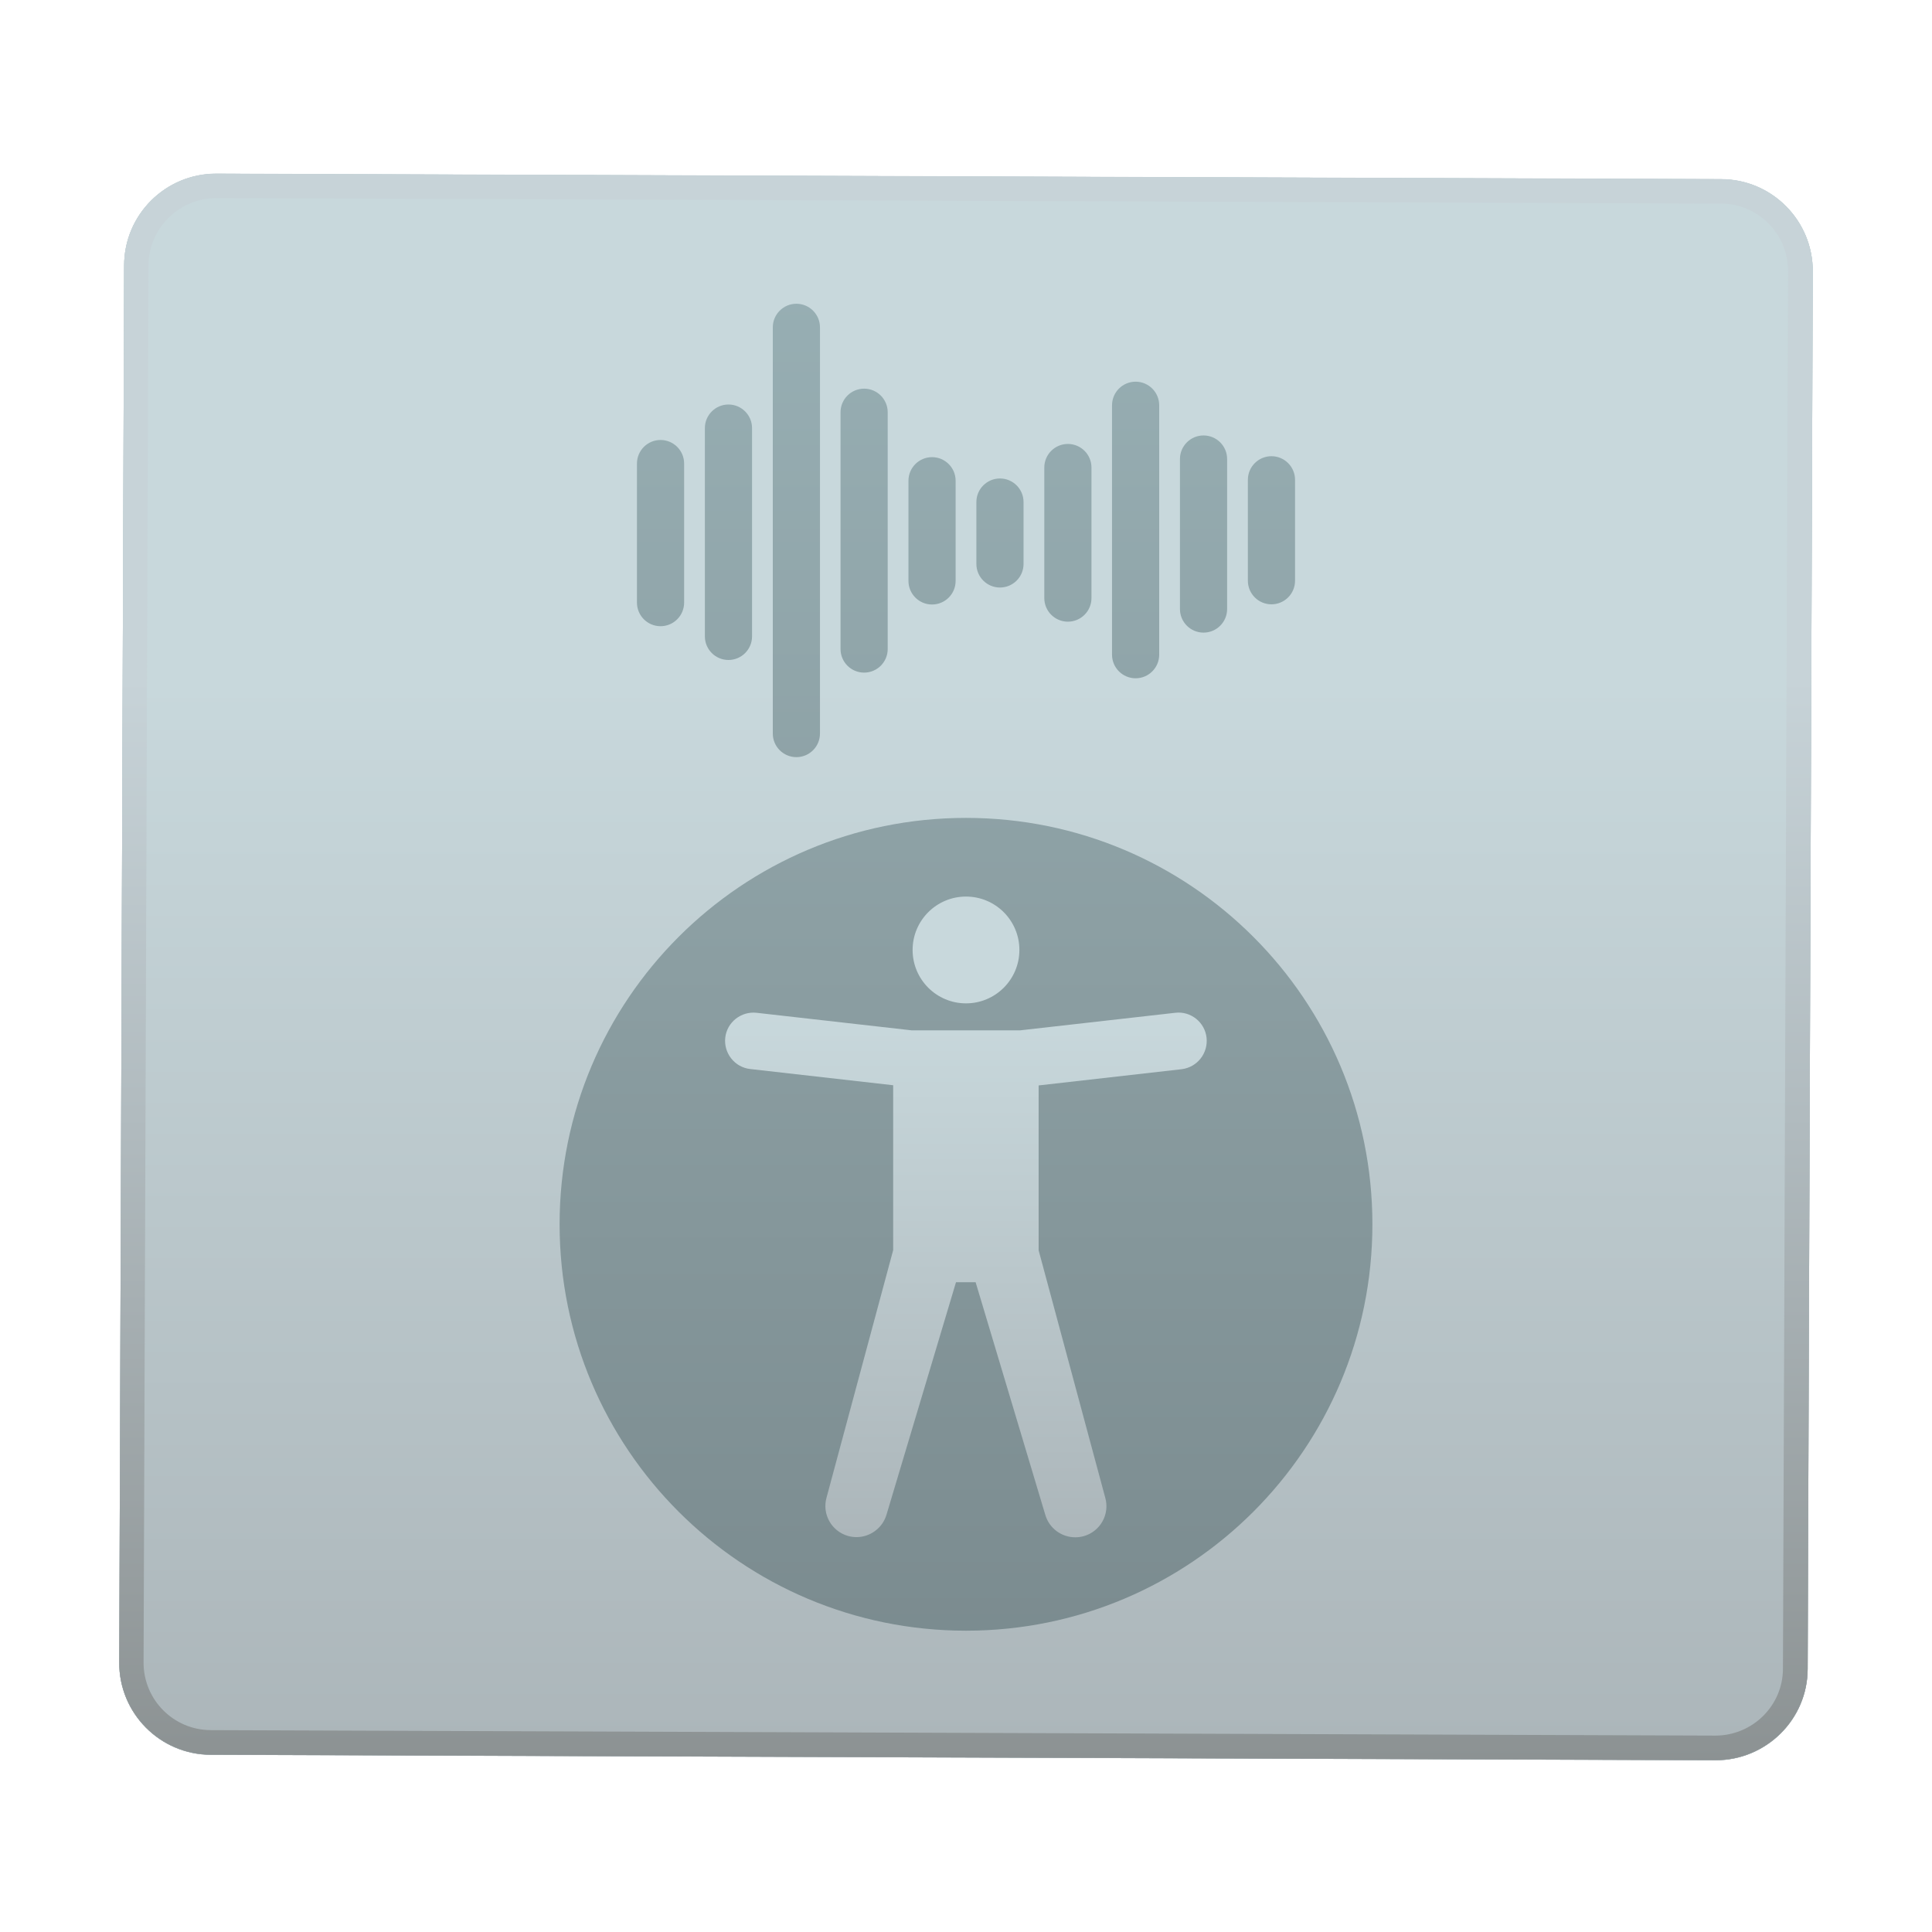
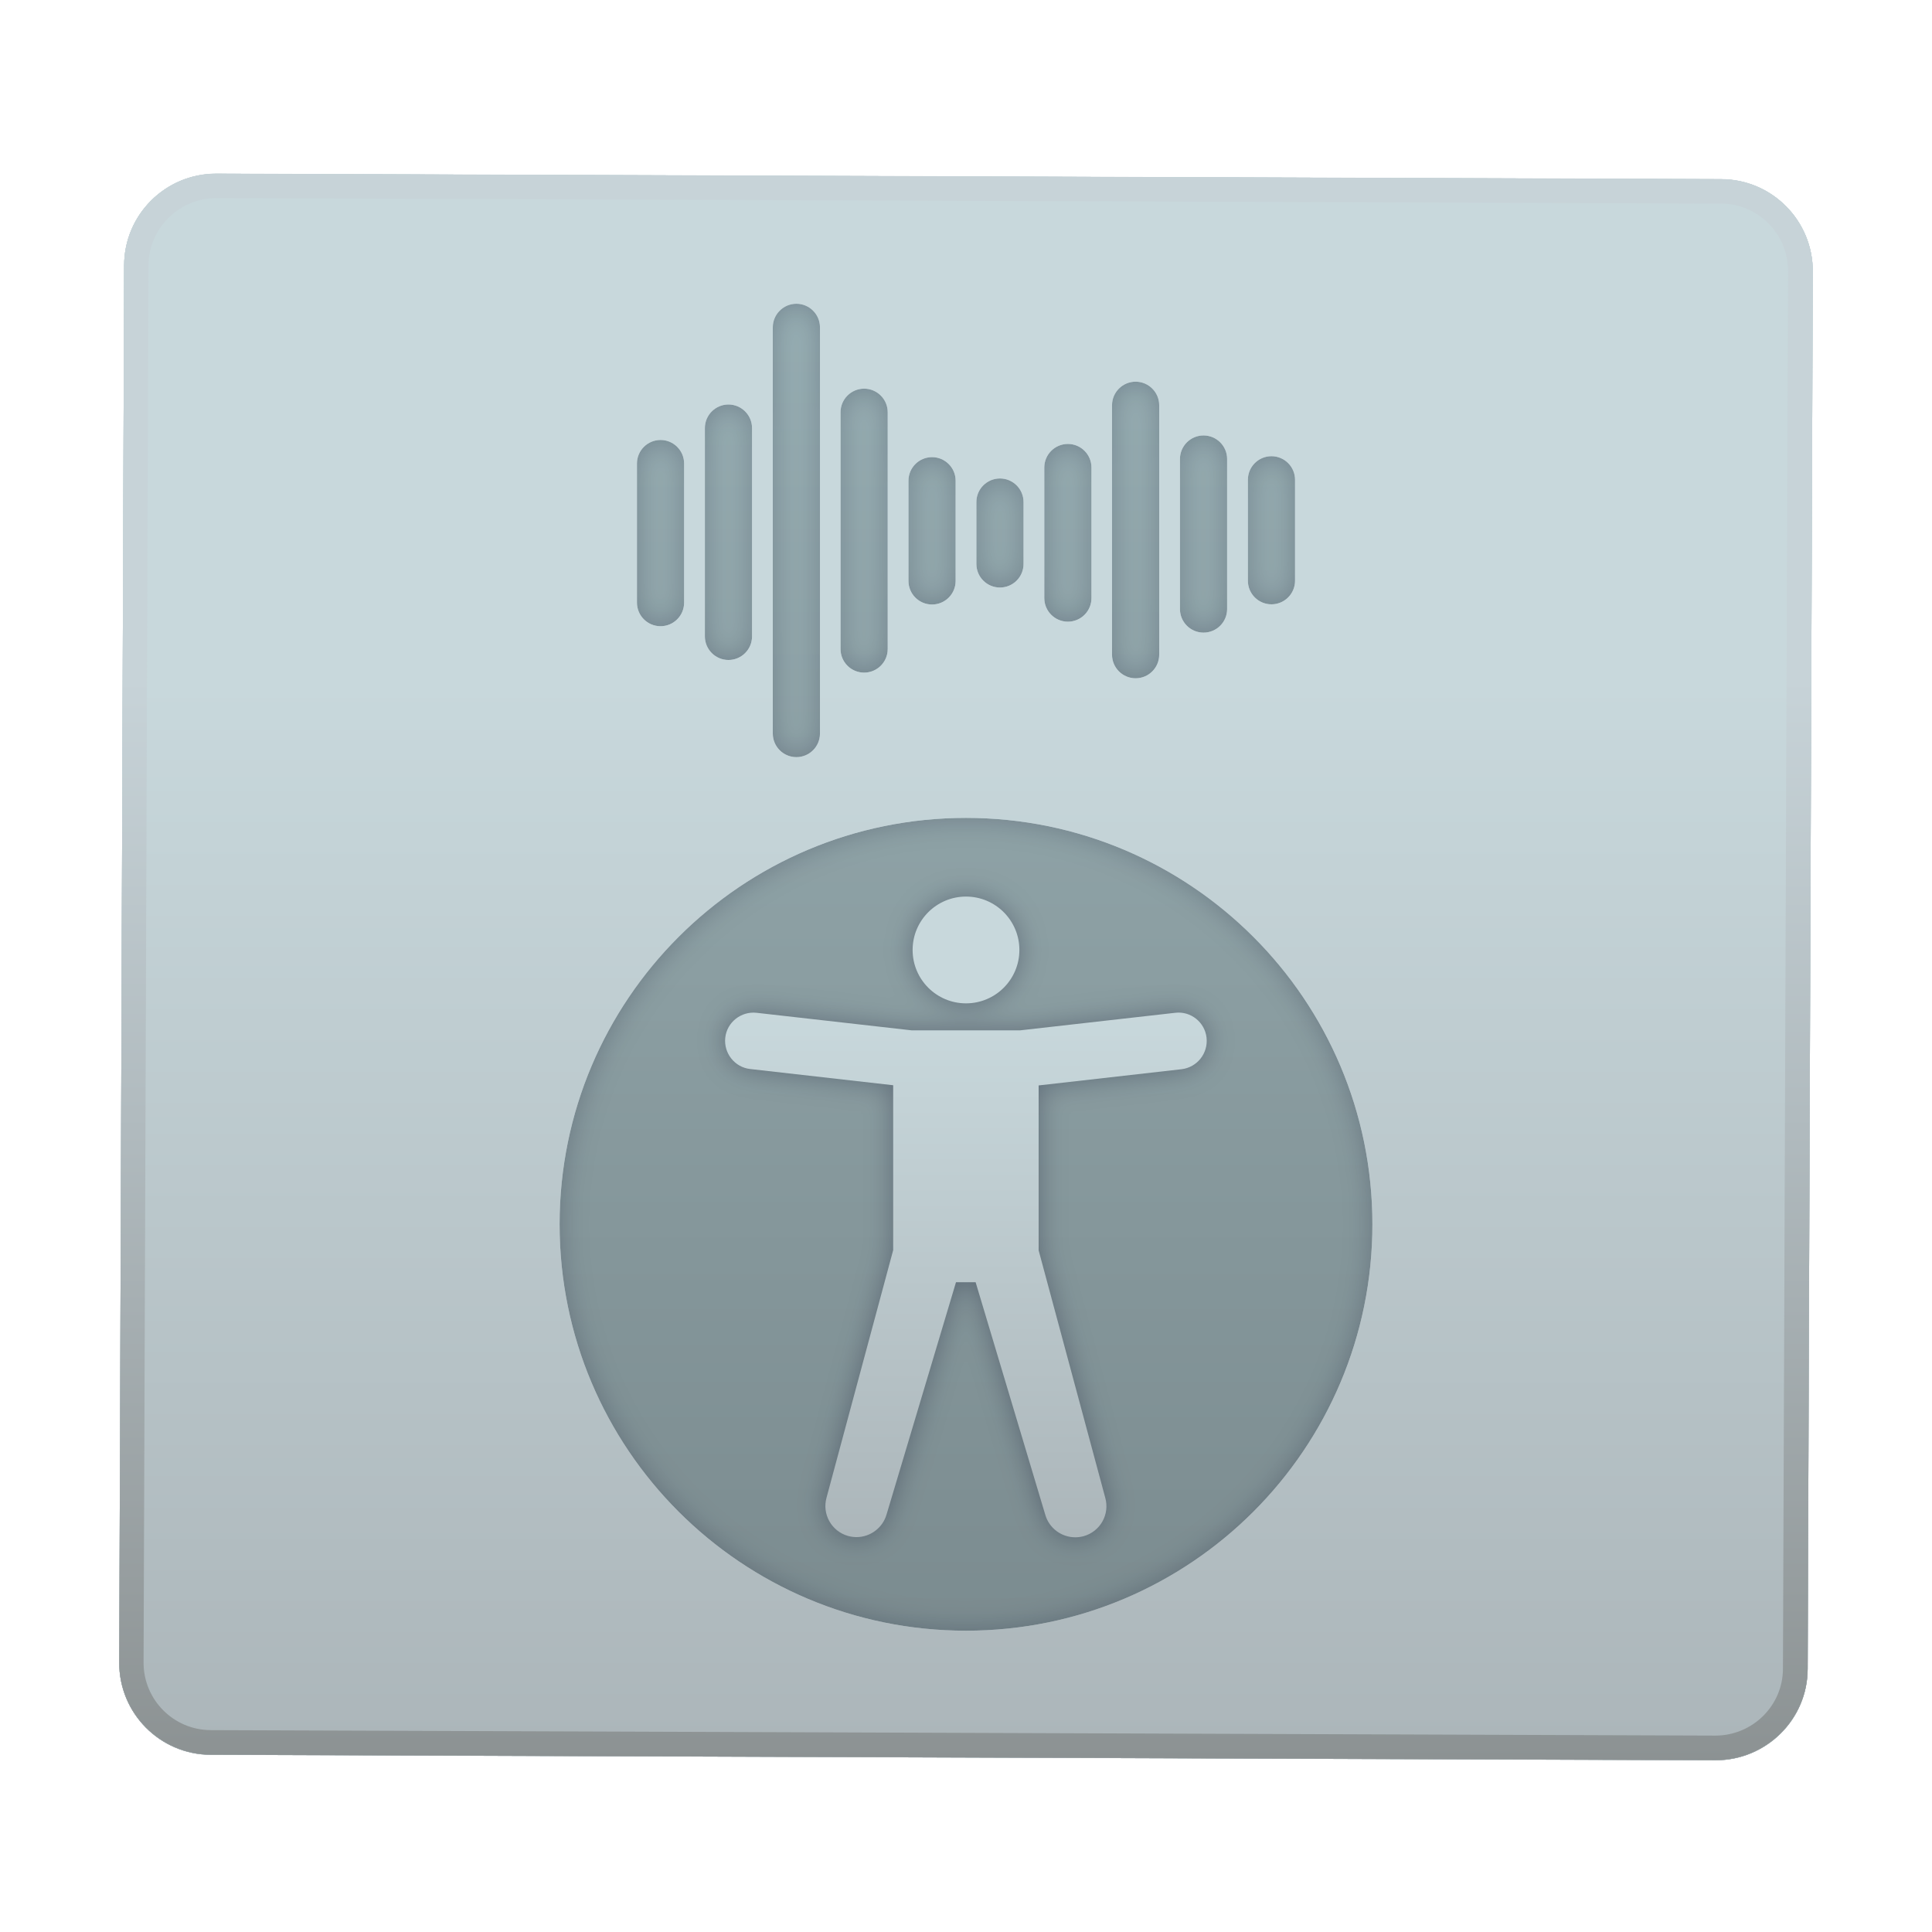
<svg xmlns="http://www.w3.org/2000/svg" version="1.1" id="orca" x="0px" y="0px" viewBox="0 0 1024 1024" style="enable-background:new 0 0 1024 1024;" xml:space="preserve">
-   <style type="text/css">
+   <defs id="defs49">
+     <linearGradient gradientTransform="translate(-63.19966,-92.09966)" id="SVGID_3_-3" gradientUnits="userSpaceOnUse" x1="512" y1="100.161" x2="512" y2="922.773">
+       <stop offset="0.318" style="stop-color:#C8D8DC" id="stop27-6" />
+       <stop offset="1" style="stop-color:#ACB6BA" id="stop29-7" />
+     </linearGradient>
+     <filter style="color-interpolation-filters:sRGB" id="filter4835" x="-0.02" width="1.04" y="-0.021" height="1.042">
+       <feGaussianBlur stdDeviation="7.389" id="feGaussianBlur4837" />
+     </filter>
+     <clipPath clipPathUnits="userSpaceOnUse" id="clipPath4863">
+       <rect style="opacity:0.225;vector-effect:none;fill:#00001f;fill-opacity:1;stroke:none;stroke-width:1;stroke-linecap:butt;stroke-linejoin:miter;stroke-miterlimit:4;stroke-dasharray:none;stroke-dashoffset:0;stroke-opacity:1" id="rect4865" width="832" height="756.068" x="101.966" y="-894.915" transform="scale(1,-1)" />
+     </clipPath>
+     <filter style="color-interpolation-filters:sRGB" id="filter4915" x="-0.067" width="1.134" y="-0.05" height="1.101">
+       <feGaussianBlur stdDeviation="7.139" id="feGaussianBlur4917" />
+     </filter>
+   </defs>
+   <style type="text/css" id="style2">
	.st0{fill:url(#SVGID_1_);}
	.st1{fill:#C8D8DC;}
	.st2{fill:url(#SVGID_2_);}
	.st3{fill:url(#SVGID_3_);}
	.st4{fill:url(#Blue_2_);}
</style>
-   <g>
-     <g id="Blue_1_">
+   <g id="g44">
+     <g id="Blue_1_" style="display:inline">
      <linearGradient id="SVGID_1_" gradientUnits="userSpaceOnUse" x1="512" y1="92.05" x2="512" y2="932.95">
-         <stop offset="0" style="stop-color:#99B1B6" />
-         <stop offset="0.5" style="stop-color:#8B9EA2" />
-         <stop offset="1" style="stop-color:#78888C" />
+         <stop offset="0" style="stop-color:#99B1B6" id="stop4" />
+         <stop offset="0.5" style="stop-color:#8B9EA2" id="stop6" />
+         <stop offset="1" style="stop-color:#78888C" id="stop8" />
      </linearGradient>
-       <path class="st0" d="M909.3,933l-797.6-2.9c-26.9-0.1-48.6-22-48.5-48.9l2.6-740.6c0.1-26.9,22-48.6,48.9-48.5L912.3,95    c26.9,0.1,48.6,22,48.5,48.9l-2.7,740.6C958.1,911.3,936.2,933,909.3,933z" />
+       <path class="st0" d="M 909.3,933 111.7,930.1 C 84.8,930 63.1,908.1 63.2,881.2 L 65.8,140.6 C 65.9,113.7 87.8,92 114.7,92.1 L 912.3,95 c 26.9,0.1 48.6,22 48.5,48.9 l -2.7,740.6 c 0,26.8 -21.9,48.5 -48.8,48.5 z" id="path11" style="fill:url(#SVGID_1_)" />
    </g>
-     <g>
-       <circle class="st1" cx="512" cy="503.5" r="28.3" />
+     <g id="g4897" style="fill:#00001f;fill-opacity:1;filter:url(#filter4915);opacity:0.297">
+       <g style="display:inline;fill:#00001f;fill-opacity:1" id="g16">
+         <circle style="fill:#00001f;fill-opacity:1" id="circle14" r="28.3" cy="503.5" cx="512" class="st1" />
+       </g>
+       <g style="display:inline;fill:#00001f;fill-opacity:1" id="g25">
+         <linearGradient y2="814.775" x2="512" y1="536.723" x1="512" gradientUnits="userSpaceOnUse" id="SVGID_2_">
+           <stop id="stop18" style="stop-color:#C8D8DC" offset="0" />
+           <stop id="stop20" style="stop-color:#ACB6BA" offset="1" />
+         </linearGradient>
+         <path style="fill:#00001f;fill-opacity:1" id="path23" d="m 639.5,550 c -0.9,-8.2 -8.4,-14.2 -16.6,-13.2 l -82.2,9.3 H 483.2 L 401,536.8 c -8.2,-0.9 -15.7,5 -16.6,13.2 -0.9,8.2 5,15.7 13.2,16.6 l 75.8,8.6 v 87.4 l -35.3,131.1 c -2.5,8.8 2.6,17.9 11.4,20.4 1.5,0.4 3,0.6 4.5,0.6 7.2,0 13.8,-4.8 15.9,-12 l 36.8,-123.1 h 10.4 L 554,802.8 c 2.1,7.3 8.7,12 15.9,12 1.5,0 3,-0.2 4.5,-0.6 8.8,-2.5 13.9,-11.6 11.4,-20.4 L 550.5,662.7 v -87.4 l 75.8,-8.6 c 8.2,-1 14.1,-8.4 13.2,-16.7 z" class="st2" />
+       </g>
    </g>
-     <g>
-       <linearGradient id="SVGID_2_" gradientUnits="userSpaceOnUse" x1="512" y1="536.723" x2="512" y2="814.775">
-         <stop offset="0" style="stop-color:#C8D8DC" />
-         <stop offset="1" style="stop-color:#ACB6BA" />
+     <path class="st3" d="M 912.3,95 114.7,92.1 C 87.8,92 65.9,113.7 65.8,140.6 l -2.6,740.6 c -0.1,26.9 21.6,48.8 48.5,48.9 l 797.6,2.9 c 26.9,0 48.8,-21.7 48.8,-48.5 l 2.7,-740.6 C 960.9,117 939.2,95.1 912.3,95 Z M 661.4,254.3 c 0,-6.9 5.6,-12.5 12.5,-12.5 6.9,0 12.5,5.6 12.5,12.5 v 53.5 c 0,6.9 -5.6,12.5 -12.5,12.5 -6.9,0 -12.5,-5.6 -12.5,-12.5 z m -36,-11 c 0,-6.9 5.6,-12.5 12.5,-12.5 6.9,0 12.5,5.6 12.5,12.5 v 79.5 c 0,6.9 -5.6,12.5 -12.5,12.5 -6.9,0 -12.5,-5.6 -12.5,-12.5 z m -36,-28.5 c 0,-6.9 5.6,-12.5 12.5,-12.5 6.9,0 12.5,5.6 12.5,12.5 V 347 c 0,6.9 -5.6,12.5 -12.5,12.5 -6.9,0 -12.5,-5.6 -12.5,-12.5 z m -35.9,33 c 0,-6.9 5.6,-12.5 12.5,-12.5 6.9,0 12.5,5.6 12.5,12.5 V 317 c 0,6.9 -5.6,12.5 -12.5,12.5 -6.9,0 -12.5,-5.6 -12.5,-12.5 z m -36,18.3 c 0,-6.9 5.6,-12.5 12.5,-12.5 6.9,0 12.5,5.6 12.5,12.5 v 32.8 c 0,6.9 -5.6,12.5 -12.5,12.5 -6.9,0 -12.5,-5.6 -12.5,-12.5 z m -36,-11.3 c 0,-6.9 5.6,-12.5 12.5,-12.5 6.9,0 12.5,5.6 12.5,12.5 v 53.1 c 0,6.9 -5.6,12.5 -12.5,12.5 -6.9,0 -12.5,-5.6 -12.5,-12.5 z m -36,-36.3 c 0,-6.9 5.6,-12.5 12.5,-12.5 6.9,0 12.5,5.6 12.5,12.5 V 344 c 0,6.9 -5.6,12.5 -12.5,12.5 -6.9,0 -12.5,-5.6 -12.5,-12.5 z m -35.9,-45 c 0,-6.9 5.6,-12.5 12.5,-12.5 6.9,0 12.5,5.6 12.5,12.5 v 215.3 c 0,6.9 -5.6,12.5 -12.5,12.5 -6.9,0 -12.5,-5.6 -12.5,-12.5 z m -36,53.4 c 0,-6.9 5.6,-12.5 12.5,-12.5 6.9,0 12.5,5.6 12.5,12.5 v 110.4 c 0,6.9 -5.6,12.5 -12.5,12.5 -6.9,0 -12.5,-5.6 -12.5,-12.5 z m -36,18.8 c 0,-6.9 5.6,-12.5 12.5,-12.5 6.9,0 12.5,5.6 12.5,12.5 v 73.7 c 0,6.9 -5.6,12.5 -12.5,12.5 -6.9,0 -12.5,-5.6 -12.5,-12.5 z M 512,864.3 c -119,0 -215.4,-96.4 -215.4,-215.4 0,-119 96.4,-215.4 215.4,-215.4 119,0 215.4,96.4 215.4,215.4 0,119 -96.4,215.4 -215.4,215.4 z" id="path4839" style="opacity:1;vector-effect:none;fill:url(#SVGID_3_);fill-opacity:1;stroke-width:1;stroke-linecap:butt;stroke-linejoin:miter;stroke-miterlimit:4;stroke-dasharray:none;stroke-dashoffset:0;stroke-opacity:1" />
+     <g id="g34" style="display:inline">
+       <linearGradient id="SVGID_3_" gradientUnits="userSpaceOnUse" x1="512" y1="100.161" x2="512" y2="922.773">
+         <stop offset="0.318" style="stop-color:#C8D8DC" id="stop27" />
+         <stop offset="1" style="stop-color:#ACB6BA" id="stop29" />
      </linearGradient>
-       <path class="st2" d="M639.5,550c-0.9-8.2-8.4-14.2-16.6-13.2l-82.2,9.3h-57.5l-82.2-9.3c-8.2-0.9-15.7,5-16.6,13.2    c-0.9,8.2,5,15.7,13.2,16.6l75.8,8.6v87.4l-35.3,131.1c-2.5,8.8,2.6,17.9,11.4,20.4c1.5,0.4,3,0.6,4.5,0.6c7.2,0,13.8-4.8,15.9-12    l36.8-123.1h10.4L554,802.8c2.1,7.3,8.7,12,15.9,12c1.5,0,3-0.2,4.5-0.6c8.8-2.5,13.9-11.6,11.4-20.4l-35.3-131.1v-87.4l75.8-8.6    C634.5,565.7,640.4,558.3,639.5,550z" />
-     </g>
-     <g>
-       <linearGradient id="SVGID_3_" gradientUnits="userSpaceOnUse" x1="512" y1="100.161" x2="512" y2="922.773">
-         <stop offset="0.318" style="stop-color:#C8D8DC" />
-         <stop offset="1" style="stop-color:#ACB6BA" />
-       </linearGradient>
-       <path class="st3" d="M912.3,95l-797.6-2.9c-26.9-0.1-48.8,21.6-48.9,48.5l-2.6,740.6c-0.1,26.9,21.6,48.8,48.5,48.9l797.6,2.9    c26.9,0,48.8-21.7,48.8-48.5l2.7-740.6C960.9,117,939.2,95.1,912.3,95z M661.4,254.3c0-6.9,5.6-12.5,12.5-12.5s12.5,5.6,12.5,12.5    v53.5c0,6.9-5.6,12.5-12.5,12.5s-12.5-5.6-12.5-12.5V254.3z M625.4,243.3c0-6.9,5.6-12.5,12.5-12.5s12.5,5.6,12.5,12.5v79.5    c0,6.9-5.6,12.5-12.5,12.5s-12.5-5.6-12.5-12.5V243.3z M589.4,214.8c0-6.9,5.6-12.5,12.5-12.5s12.5,5.6,12.5,12.5V347    c0,6.9-5.6,12.5-12.5,12.5s-12.5-5.6-12.5-12.5V214.8z M553.5,247.8c0-6.9,5.6-12.5,12.5-12.5s12.5,5.6,12.5,12.5V317    c0,6.9-5.6,12.5-12.5,12.5s-12.5-5.6-12.5-12.5V247.8z M517.5,266.1c0-6.9,5.6-12.5,12.5-12.5s12.5,5.6,12.5,12.5v32.8    c0,6.9-5.6,12.5-12.5,12.5s-12.5-5.6-12.5-12.5V266.1z M481.5,254.8c0-6.9,5.6-12.5,12.5-12.5s12.5,5.6,12.5,12.5v53.1    c0,6.9-5.6,12.5-12.5,12.5s-12.5-5.6-12.5-12.5V254.8z M445.5,218.5c0-6.9,5.6-12.5,12.5-12.5s12.5,5.6,12.5,12.5V344    c0,6.9-5.6,12.5-12.5,12.5s-12.5-5.6-12.5-12.5V218.5z M409.6,173.5c0-6.9,5.6-12.5,12.5-12.5s12.5,5.6,12.5,12.5v215.3    c0,6.9-5.6,12.5-12.5,12.5s-12.5-5.6-12.5-12.5V173.5z M373.6,226.9c0-6.9,5.6-12.5,12.5-12.5s12.5,5.6,12.5,12.5v110.4    c0,6.9-5.6,12.5-12.5,12.5s-12.5-5.6-12.5-12.5V226.9z M337.6,245.7c0-6.9,5.6-12.5,12.5-12.5s12.5,5.6,12.5,12.5v73.7    c0,6.9-5.6,12.5-12.5,12.5s-12.5-5.6-12.5-12.5V245.7z M512,864.3c-119,0-215.4-96.4-215.4-215.4S393,433.5,512,433.5    s215.4,96.4,215.4,215.4S631,864.3,512,864.3z" />
+       <path class="st3" d="M 912.3,95 114.7,92.1 C 87.8,92 65.9,113.7 65.8,140.6 l -2.6,740.6 c -0.1,26.9 21.6,48.8 48.5,48.9 l 797.6,2.9 c 26.9,0 48.8,-21.7 48.8,-48.5 l 2.7,-740.6 C 960.9,117 939.2,95.1 912.3,95 Z M 661.4,254.3 c 0,-6.9 5.6,-12.5 12.5,-12.5 6.9,0 12.5,5.6 12.5,12.5 v 53.5 c 0,6.9 -5.6,12.5 -12.5,12.5 -6.9,0 -12.5,-5.6 -12.5,-12.5 z m -36,-11 c 0,-6.9 5.6,-12.5 12.5,-12.5 6.9,0 12.5,5.6 12.5,12.5 v 79.5 c 0,6.9 -5.6,12.5 -12.5,12.5 -6.9,0 -12.5,-5.6 -12.5,-12.5 z m -36,-28.5 c 0,-6.9 5.6,-12.5 12.5,-12.5 6.9,0 12.5,5.6 12.5,12.5 V 347 c 0,6.9 -5.6,12.5 -12.5,12.5 -6.9,0 -12.5,-5.6 -12.5,-12.5 z m -35.9,33 c 0,-6.9 5.6,-12.5 12.5,-12.5 6.9,0 12.5,5.6 12.5,12.5 V 317 c 0,6.9 -5.6,12.5 -12.5,12.5 -6.9,0 -12.5,-5.6 -12.5,-12.5 z m -36,18.3 c 0,-6.9 5.6,-12.5 12.5,-12.5 6.9,0 12.5,5.6 12.5,12.5 v 32.8 c 0,6.9 -5.6,12.5 -12.5,12.5 -6.9,0 -12.5,-5.6 -12.5,-12.5 z m -36,-11.3 c 0,-6.9 5.6,-12.5 12.5,-12.5 6.9,0 12.5,5.6 12.5,12.5 v 53.1 c 0,6.9 -5.6,12.5 -12.5,12.5 -6.9,0 -12.5,-5.6 -12.5,-12.5 z m -36,-36.3 c 0,-6.9 5.6,-12.5 12.5,-12.5 6.9,0 12.5,5.6 12.5,12.5 V 344 c 0,6.9 -5.6,12.5 -12.5,12.5 -6.9,0 -12.5,-5.6 -12.5,-12.5 z m -35.9,-45 c 0,-6.9 5.6,-12.5 12.5,-12.5 6.9,0 12.5,5.6 12.5,12.5 v 215.3 c 0,6.9 -5.6,12.5 -12.5,12.5 -6.9,0 -12.5,-5.6 -12.5,-12.5 z m -36,53.4 c 0,-6.9 5.6,-12.5 12.5,-12.5 6.9,0 12.5,5.6 12.5,12.5 v 110.4 c 0,6.9 -5.6,12.5 -12.5,12.5 -6.9,0 -12.5,-5.6 -12.5,-12.5 z m -36,18.8 c 0,-6.9 5.6,-12.5 12.5,-12.5 6.9,0 12.5,5.6 12.5,12.5 v 73.7 c 0,6.9 -5.6,12.5 -12.5,12.5 -6.9,0 -12.5,-5.6 -12.5,-12.5 z M 512,864.3 c -119,0 -215.4,-96.4 -215.4,-215.4 0,-119 96.4,-215.4 215.4,-215.4 119,0 215.4,96.4 215.4,215.4 0,119 -96.4,215.4 -215.4,215.4 z" id="path32" style="display:inline;opacity:0.225;vector-effect:none;fill:#00001f;fill-opacity:1;stroke-width:1;stroke-linecap:butt;stroke-linejoin:miter;stroke-miterlimit:4;stroke-dasharray:none;stroke-dashoffset:0;stroke-opacity:1;filter:url(#filter4835)" clip-path="url(#clipPath4863)" />
+       <path style="display:inline;opacity:1;vector-effect:none;fill:url(#SVGID_3_);fill-opacity:1;stroke-width:1;stroke-linecap:butt;stroke-linejoin:miter;stroke-miterlimit:4;stroke-dasharray:none;stroke-dashoffset:0;stroke-opacity:1" id="path4593" d="M 912.3,95 114.7,92.1 C 87.8,92 65.9,113.7 65.8,140.6 l -2.6,740.6 c -0.1,26.9 21.6,48.8 48.5,48.9 l 797.6,2.9 c 26.9,0 48.8,-21.7 48.8,-48.5 l 2.7,-740.6 C 960.9,117 939.2,95.1 912.3,95 Z M 661.4,254.3 c 0,-6.9 5.6,-12.5 12.5,-12.5 6.9,0 12.5,5.6 12.5,12.5 v 53.5 c 0,6.9 -5.6,12.5 -12.5,12.5 -6.9,0 -12.5,-5.6 -12.5,-12.5 z m -36,-11 c 0,-6.9 5.6,-12.5 12.5,-12.5 6.9,0 12.5,5.6 12.5,12.5 v 79.5 c 0,6.9 -5.6,12.5 -12.5,12.5 -6.9,0 -12.5,-5.6 -12.5,-12.5 z m -36,-28.5 c 0,-6.9 5.6,-12.5 12.5,-12.5 6.9,0 12.5,5.6 12.5,12.5 V 347 c 0,6.9 -5.6,12.5 -12.5,12.5 -6.9,0 -12.5,-5.6 -12.5,-12.5 z m -35.9,33 c 0,-6.9 5.6,-12.5 12.5,-12.5 6.9,0 12.5,5.6 12.5,12.5 V 317 c 0,6.9 -5.6,12.5 -12.5,12.5 -6.9,0 -12.5,-5.6 -12.5,-12.5 z m -36,18.3 c 0,-6.9 5.6,-12.5 12.5,-12.5 6.9,0 12.5,5.6 12.5,12.5 v 32.8 c 0,6.9 -5.6,12.5 -12.5,12.5 -6.9,0 -12.5,-5.6 -12.5,-12.5 z m -36,-11.3 c 0,-6.9 5.6,-12.5 12.5,-12.5 6.9,0 12.5,5.6 12.5,12.5 v 53.1 c 0,6.9 -5.6,12.5 -12.5,12.5 -6.9,0 -12.5,-5.6 -12.5,-12.5 z m -36,-36.3 c 0,-6.9 5.6,-12.5 12.5,-12.5 6.9,0 12.5,5.6 12.5,12.5 V 344 c 0,6.9 -5.6,12.5 -12.5,12.5 -6.9,0 -12.5,-5.6 -12.5,-12.5 z m -35.9,-45 c 0,-6.9 5.6,-12.5 12.5,-12.5 6.9,0 12.5,5.6 12.5,12.5 v 215.3 c 0,6.9 -5.6,12.5 -12.5,12.5 -6.9,0 -12.5,-5.6 -12.5,-12.5 z m -36,53.4 c 0,-6.9 5.6,-12.5 12.5,-12.5 6.9,0 12.5,5.6 12.5,12.5 v 110.4 c 0,6.9 -5.6,12.5 -12.5,12.5 -6.9,0 -12.5,-5.6 -12.5,-12.5 z m -36,18.8 c 0,-6.9 5.6,-12.5 12.5,-12.5 6.9,0 12.5,5.6 12.5,12.5 v 73.7 c 0,6.9 -5.6,12.5 -12.5,12.5 -6.9,0 -12.5,-5.6 -12.5,-12.5 z M 512,864.3 c -119,0 -215.4,-96.4 -215.4,-215.4 0,-119 96.4,-215.4 215.4,-215.4 119,0 215.4,96.4 215.4,215.4 0,119 -96.4,215.4 -215.4,215.4 z" class="st3" />
    </g>
    <linearGradient id="Blue_2_" gradientUnits="userSpaceOnUse" x1="512" y1="92.05" x2="512" y2="932.95">
-       <stop offset="0.318" style="stop-color:#C7D3D8" />
-       <stop offset="0.604" style="stop-color:#B0BABE" />
-       <stop offset="1" style="stop-color:#8C9293" />
+       <stop offset="0.318" style="stop-color:#C7D3D8" id="stop36" />
+       <stop offset="0.604" style="stop-color:#B0BABE" id="stop38" />
+       <stop offset="1" style="stop-color:#8C9293" id="stop40" />
    </linearGradient>
-     <path id="Blue_3_" class="st4" d="M114.5,105L114.5,105l0.1,0l797.6,2.9c19.7,0.1,35.6,16.2,35.5,35.9l-2.7,740.6   c0,19.6-16.1,35.5-35.8,35.5l-797.6-2.9c-19.7-0.1-35.6-16.2-35.5-35.9l2.6-740.6C78.9,121,94.9,105.1,114.5,105 M114.5,92   c-26.8,0-48.6,21.7-48.7,48.5l-2.6,740.6c-0.1,26.9,21.6,48.8,48.5,48.9l797.6,2.9c26.9,0,48.8-21.7,48.8-48.5l2.7-740.6   c0.1-26.9-21.6-48.8-48.5-48.9l-797.6-2.9C114.6,92,114.6,92,114.5,92L114.5,92z" />
+     <path id="Blue_3_" class="st4" d="m 114.5,105 v 0 h 0.1 l 797.6,2.9 c 19.7,0.1 35.6,16.2 35.5,35.9 L 945,884.4 c 0,19.6 -16.1,35.5 -35.8,35.5 L 111.6,917 C 91.9,916.9 76,900.8 76.1,881.1 L 78.7,140.5 C 78.9,121 94.9,105.1 114.5,105 m 0,-13 c -26.8,0 -48.6,21.7 -48.7,48.5 l -2.6,740.6 c -0.1,26.9 21.6,48.8 48.5,48.9 l 797.6,2.9 c 26.9,0 48.8,-21.7 48.8,-48.5 l 2.7,-740.6 C 960.9,116.9 939.2,95 912.3,94.9 L 114.7,92 c -0.1,0 -0.1,0 -0.2,0 z" style="fill:url(#Blue_2_)" />
+     <g id="g4888" style="display:inline">
+       <g id="g4869" style="display:inline">
+         <circle class="st1" cx="512" cy="503.5" r="28.3" id="circle4867" style="fill:#c8d8dc" />
+       </g>
+       <g id="g4879" style="display:inline">
+         <linearGradient id="linearGradient4875" gradientUnits="userSpaceOnUse" x1="512" y1="536.723" x2="512" y2="814.775">
+           <stop offset="0" style="stop-color:#C8D8DC" id="stop4871" />
+           <stop offset="1" style="stop-color:#ACB6BA" id="stop4873" />
+         </linearGradient>
+         <path class="st2" d="m 639.5,550 c -0.9,-8.2 -8.4,-14.2 -16.6,-13.2 l -82.2,9.3 H 483.2 L 401,536.8 c -8.2,-0.9 -15.7,5 -16.6,13.2 -0.9,8.2 5,15.7 13.2,16.6 l 75.8,8.6 v 87.4 l -35.3,131.1 c -2.5,8.8 2.6,17.9 11.4,20.4 1.5,0.4 3,0.6 4.5,0.6 7.2,0 13.8,-4.8 15.9,-12 l 36.8,-123.1 h 10.4 L 554,802.8 c 2.1,7.3 8.7,12 15.9,12 1.5,0 3,-0.2 4.5,-0.6 8.8,-2.5 13.9,-11.6 11.4,-20.4 L 550.5,662.7 v -87.4 l 75.8,-8.6 c 8.2,-1 14.1,-8.4 13.2,-16.7 z" id="path4877" style="fill:url(#SVGID_2_)" />
+       </g>
+     </g>
  </g>
</svg>
